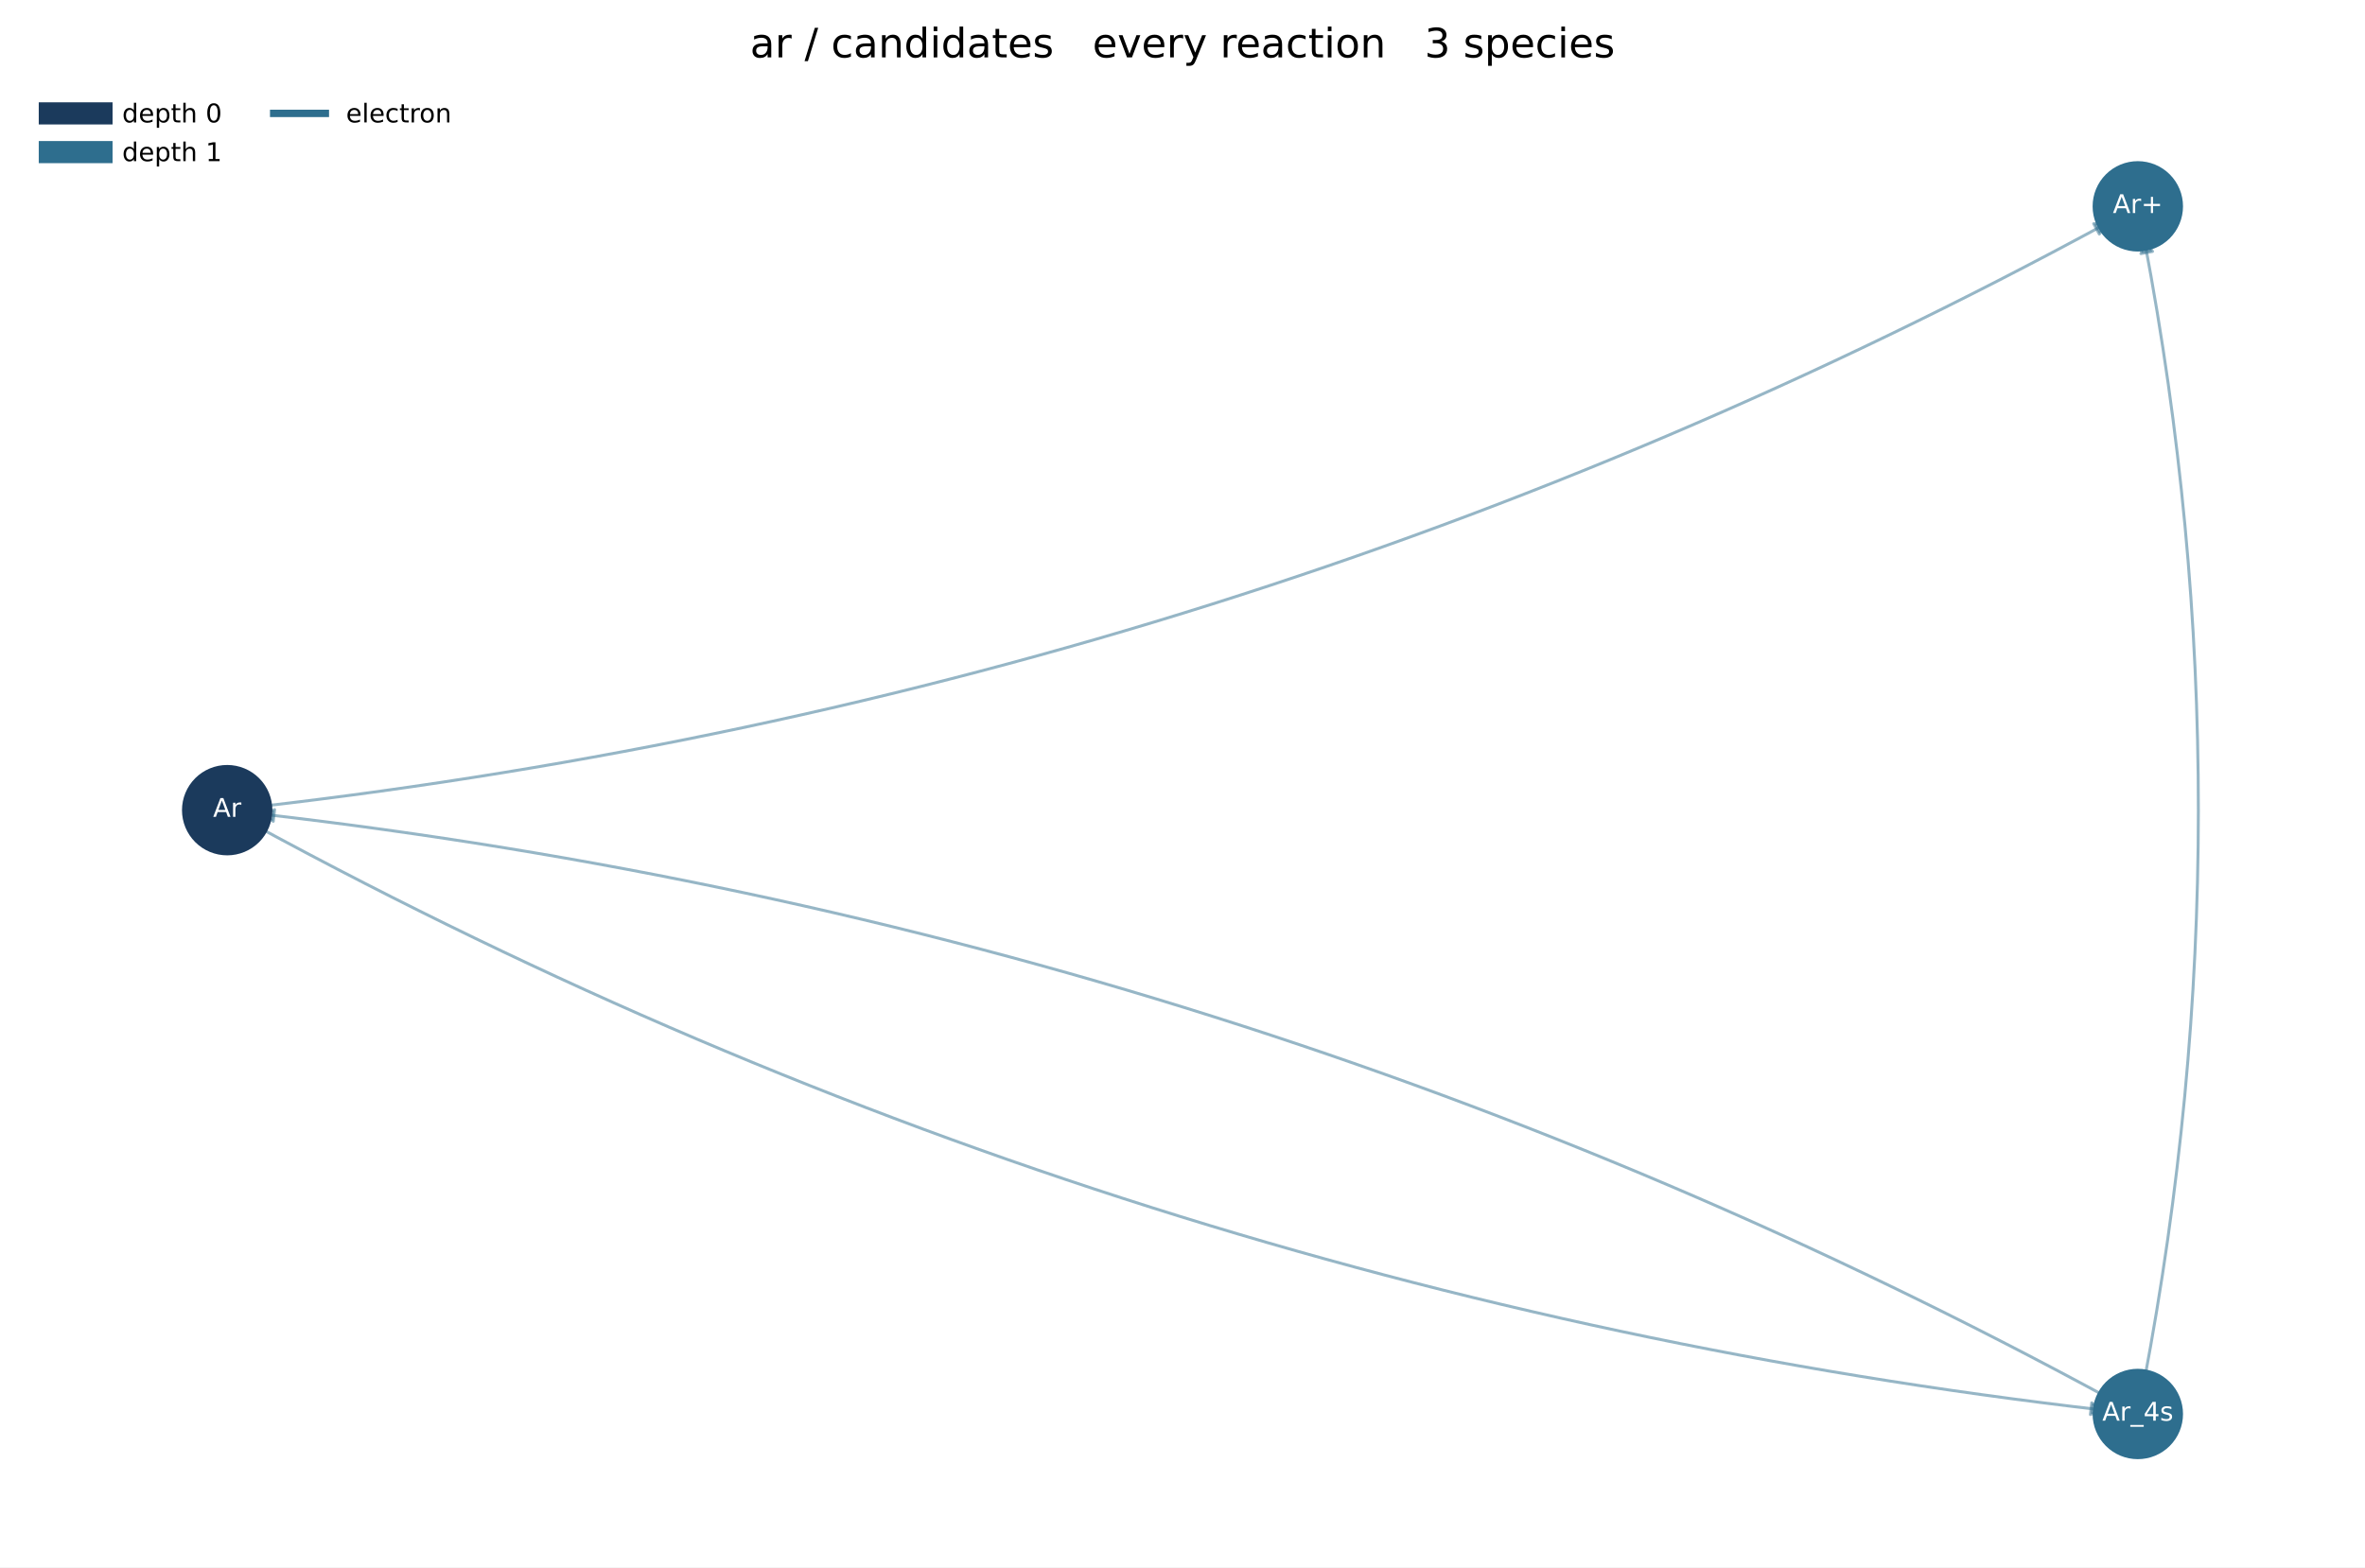
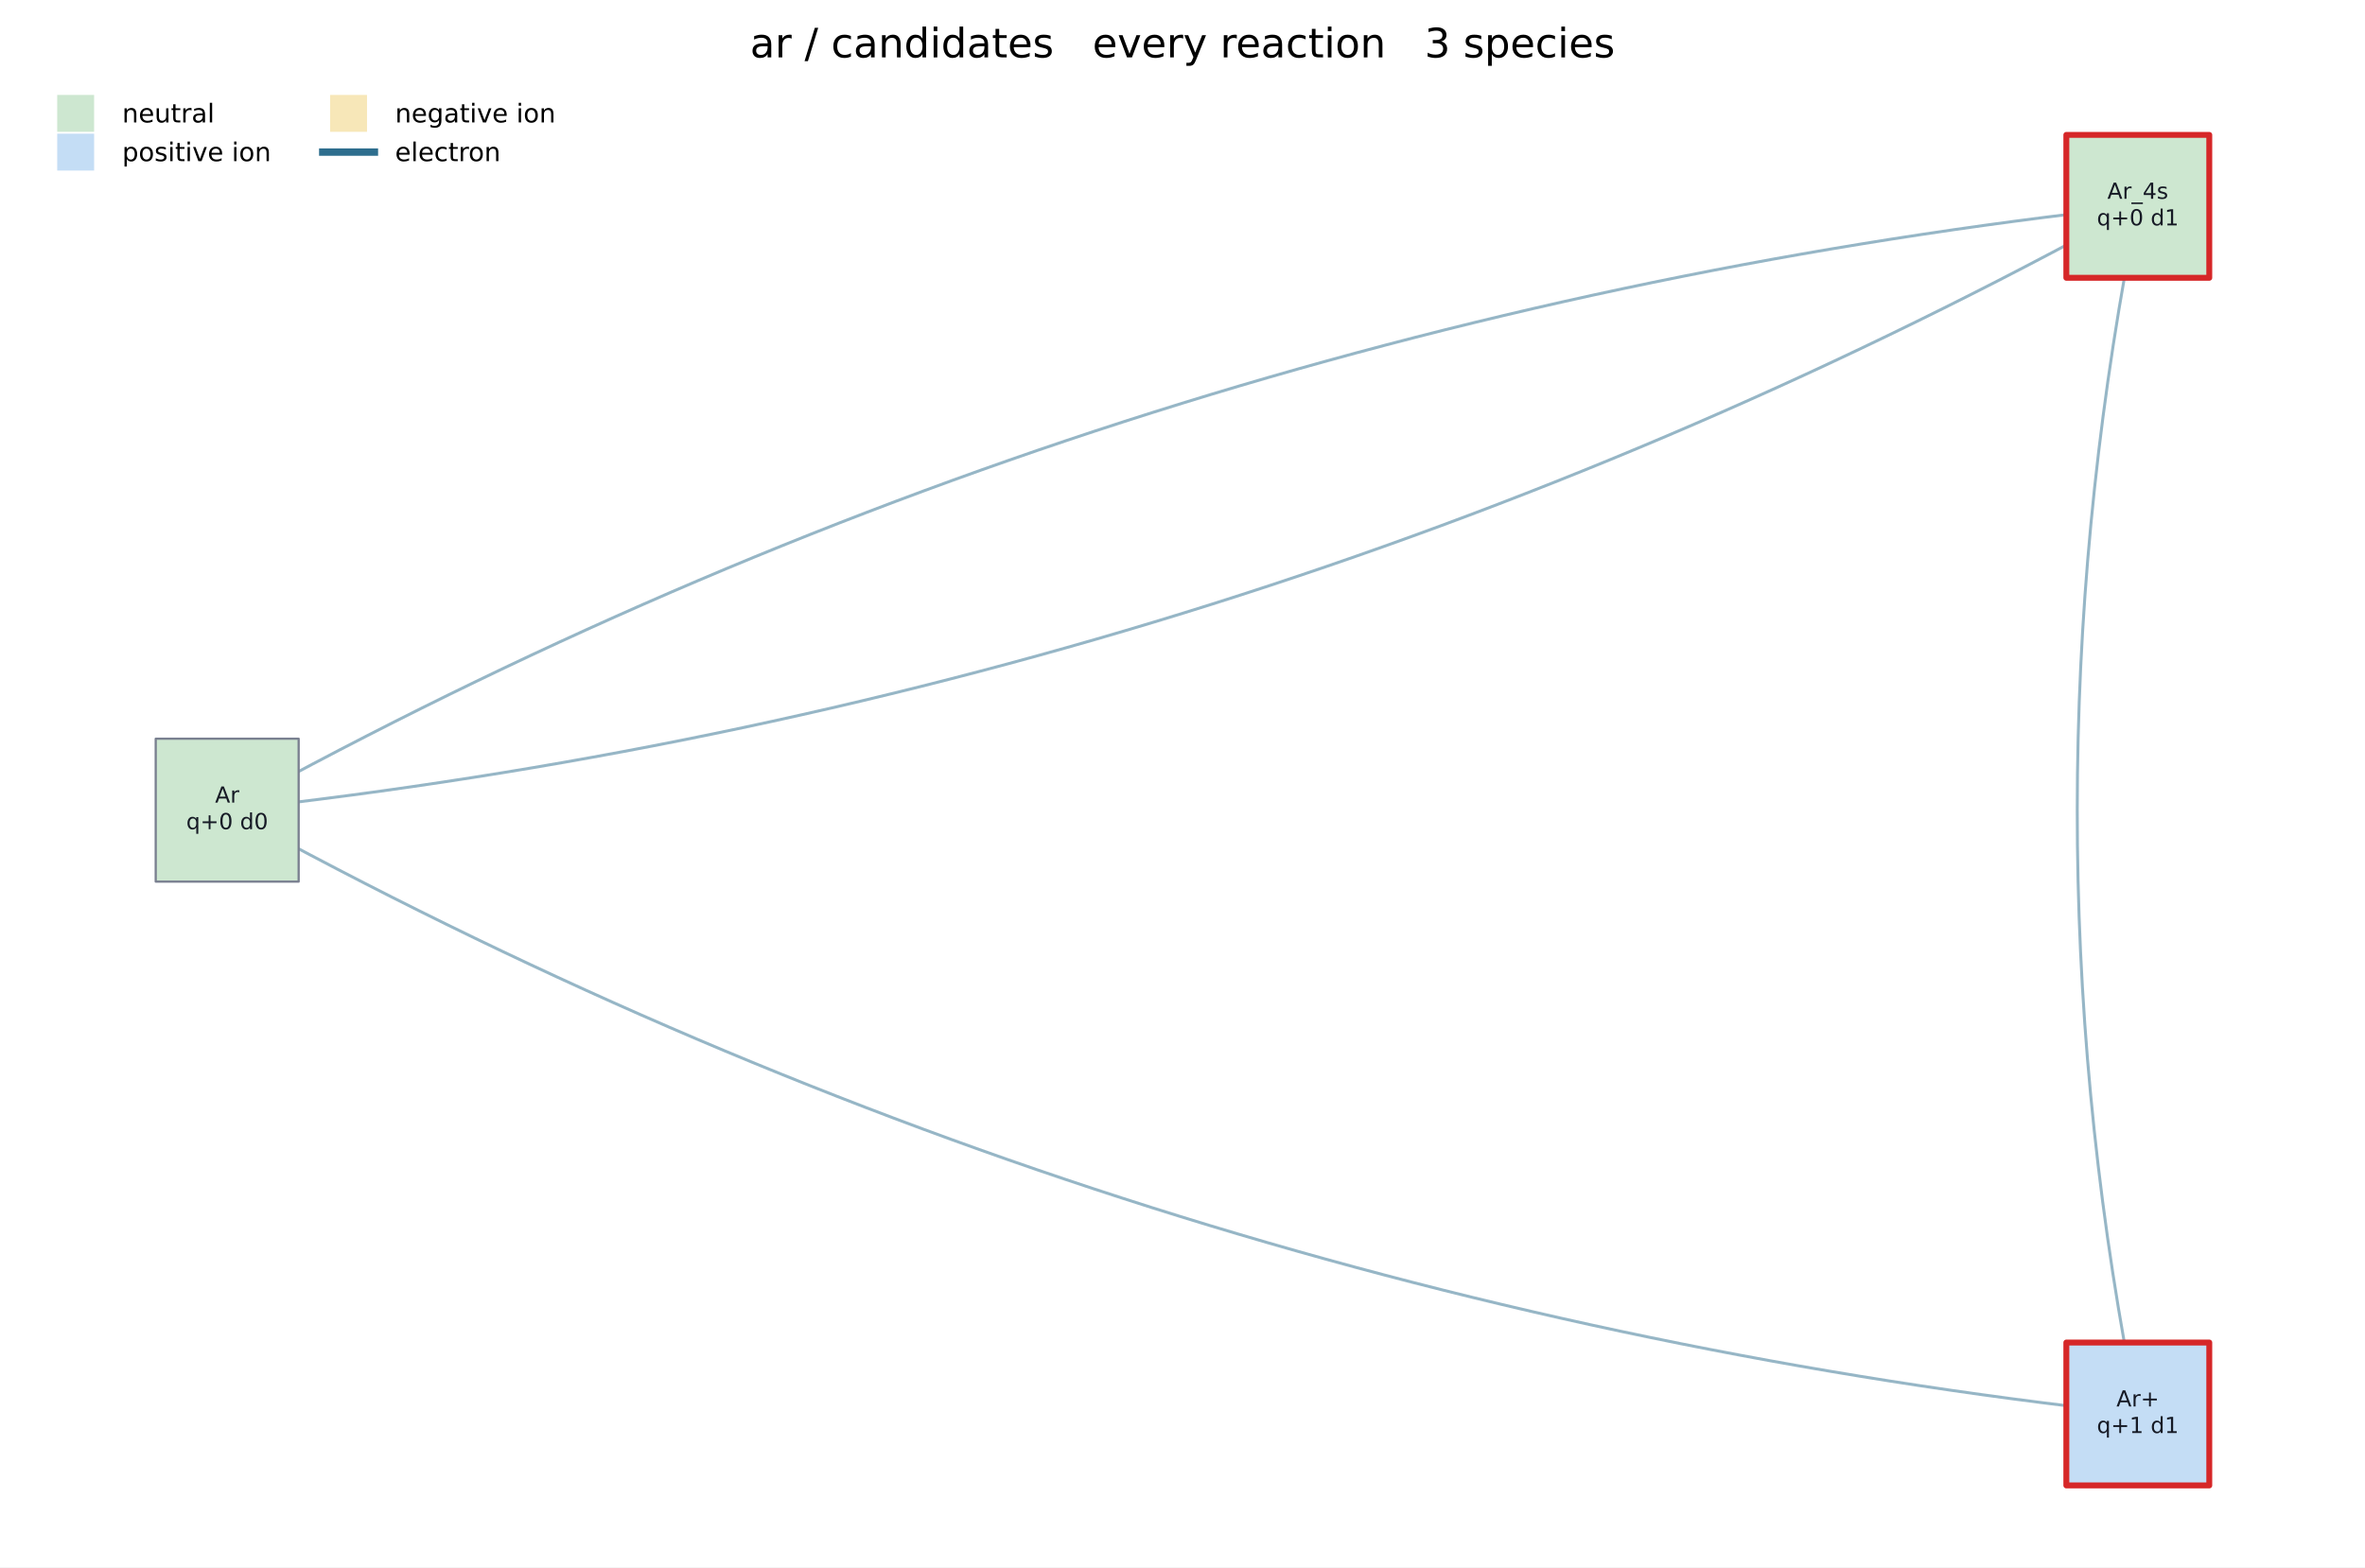
<svg xmlns="http://www.w3.org/2000/svg" xmlns:xlink="http://www.w3.org/1999/xlink" width="640.8pt" height="424.801pt" viewBox="0 0 640.8 424.801" version="1.1">
  <defs>
    <style type="text/css">*{stroke-linejoin: round; stroke-linecap: butt}</style>
  </defs>
  <g id="figure_1">
    <g id="patch_1">
      <path d="M 0 424.801  L 640.8 424.801  L 640.8 0  L 0 0  z " style="fill: #ffffff" />
    </g>
    <g id="axes_1">
      <g id="patch_2">
-         <path d="M 69.154 223.735  Q 304.54 351.581 569.752 382.165  " clip-path="url(#p18736aabdf)" style="fill: none; stroke: #2e6e8e; stroke-opacity: 0.5; stroke-width: 0.8; stroke-linecap: round" />
-         <path d="M 566.756 380.209  L 569.752 382.165  L 566.39 383.388  z " clip-path="url(#p18736aabdf)" style="fill: #2e6e8e; fill-opacity: 0.5; stroke: #2e6e8e; stroke-opacity: 0.5; stroke-width: 0.8; stroke-linecap: round" />
+         <path d="M 70.162 218.614  Q 336.262 187.926 570.863 60.507  " clip-path="url(#pa24ee3c23f)" style="fill: none; stroke: #2e6e8e; stroke-opacity: 0.5; stroke-width: 0.8; stroke-linecap: round" />
+         <path d="M 567.287 60.628  L 570.863 60.507  L 568.814 63.44  z " clip-path="url(#pa24ee3c23f)" style="fill: #2e6e8e; fill-opacity: 0.5; stroke: #2e6e8e; stroke-opacity: 0.5; stroke-width: 0.8; stroke-linecap: round" />
      </g>
      <g id="patch_3">
-         <path d="M 70.162 218.614  Q 336.262 187.926 570.863 60.507  " clip-path="url(#p18736aabdf)" style="fill: none; stroke: #2e6e8e; stroke-opacity: 0.5; stroke-width: 0.8; stroke-linecap: round" />
-         <path d="M 567.287 60.628  L 570.863 60.507  L 568.814 63.44  z " clip-path="url(#p18736aabdf)" style="fill: #2e6e8e; fill-opacity: 0.5; stroke: #2e6e8e; stroke-opacity: 0.5; stroke-width: 0.8; stroke-linecap: round" />
+         <path d="M 69.154 223.735  Q 304.54 351.581 569.752 382.165  " clip-path="url(#pa24ee3c23f)" style="fill: none; stroke: #2e6e8e; stroke-opacity: 0.5; stroke-width: 0.8; stroke-linecap: round" />
+         <path d="M 566.756 380.209  L 569.752 382.165  L 566.39 383.388  z " clip-path="url(#pa24ee3c23f)" style="fill: #2e6e8e; fill-opacity: 0.5; stroke: #2e6e8e; stroke-opacity: 0.5; stroke-width: 0.8; stroke-linecap: round" />
      </g>
      <g id="patch_4">
-         <path d="M 580.899 374.731  Q 610.318 219.577 581.065 65.303  " clip-path="url(#p18736aabdf)" style="fill: none; stroke: #2e6e8e; stroke-opacity: 0.5; stroke-width: 0.8; stroke-linecap: round" />
-         <path d="M 580.089 68.745  L 581.065 65.303  L 583.233 68.149  z " clip-path="url(#p18736aabdf)" style="fill: #2e6e8e; fill-opacity: 0.5; stroke: #2e6e8e; stroke-opacity: 0.5; stroke-width: 0.8; stroke-linecap: round" />
+         <path d="M 577.587 64.428  Q 548.168 219.582 577.421 373.856  " clip-path="url(#pa24ee3c23f)" style="fill: none; stroke: #2e6e8e; stroke-opacity: 0.5; stroke-width: 0.8; stroke-linecap: round" />
+         <path d="M 578.397 370.414  L 577.421 373.856  L 575.253 371.01  z " clip-path="url(#pa24ee3c23f)" style="fill: #2e6e8e; fill-opacity: 0.5; stroke: #2e6e8e; stroke-opacity: 0.5; stroke-width: 0.8; stroke-linecap: round" />
      </g>
      <g id="patch_5">
-         <path d="M 571.646 379.078  Q 336.26 251.232 71.048 220.648  " clip-path="url(#p18736aabdf)" style="fill: none; stroke: #2e6e8e; stroke-opacity: 0.5; stroke-width: 0.8; stroke-linecap: round" />
-         <path d="M 74.044 222.604  L 71.048 220.648  L 74.41 219.425  z " clip-path="url(#p18736aabdf)" style="fill: #2e6e8e; fill-opacity: 0.5; stroke: #2e6e8e; stroke-opacity: 0.5; stroke-width: 0.8; stroke-linecap: round" />
+         <path d="M 570.638 56.892  Q 304.538 87.579 69.937 214.998  " clip-path="url(#pa24ee3c23f)" style="fill: none; stroke: #2e6e8e; stroke-opacity: 0.5; stroke-width: 0.8; stroke-linecap: round" />
+         <path d="M 73.513 214.877  L 69.937 214.998  L 71.986 212.065  z " clip-path="url(#pa24ee3c23f)" style="fill: #2e6e8e; fill-opacity: 0.5; stroke: #2e6e8e; stroke-opacity: 0.5; stroke-width: 0.8; stroke-linecap: round" />
      </g>
      <g id="PathCollection_1">
-         <defs>
-           <path id="C0_0_823cf03f23" d="M 0 12.247  C 3.248 12.247 6.364 10.957 8.66 8.66  C 10.957 6.364 12.247 3.248 12.247 -0  C 12.247 -3.248 10.957 -6.364 8.66 -8.66  C 6.364 -10.957 3.248 -12.247 0 -12.247  C -3.248 -12.247 -6.364 -10.957 -8.66 -8.66  C -10.957 -6.364 -12.247 -3.248 -12.247 0  C -12.247 3.248 -10.957 6.364 -8.66 8.66  C -6.364 10.957 -3.248 12.247 0 12.247  z " />
-         </defs>
-         <g clip-path="url(#p18736aabdf)">
-           <use xlink:href="#C0_0_823cf03f23" x="61.557" y="219.58" style="fill: #1b3a5c" />
-         </g>
-         <g clip-path="url(#p18736aabdf)">
-           <use xlink:href="#C0_0_823cf03f23" x="579.243" y="55.926" style="fill: #2e6e8e" />
-         </g>
-         <g clip-path="url(#p18736aabdf)">
-           <use xlink:href="#C0_0_823cf03f23" x="579.243" y="383.234" style="fill: #2e6e8e" />
-         </g>
+         <path d="M 42.192 238.944  L 80.922 238.944  L 80.922 200.215  L 42.192 200.215  z " clip-path="url(#pa24ee3c23f)" style="fill: #cde7d0; stroke: #7a8090; stroke-width: 0.6" />
+         <path d="M 559.878 402.598  L 598.608 402.598  L 598.608 363.869  L 559.878 363.869  z " clip-path="url(#pa24ee3c23f)" style="fill: #c4ddf5; stroke: #d62728; stroke-width: 1.6" />
+         <path d="M 559.878 75.291  L 598.608 75.291  L 598.608 36.561  L 559.878 36.561  z " clip-path="url(#pa24ee3c23f)" style="fill: #cde7d0; stroke: #d62728; stroke-width: 1.6" />
      </g>
      <g id="text_1">
-         <g clip-path="url(#p18736aabdf)">
-           <g style="fill: #ffffff" transform="translate(57.72398 221.3979) scale(0.07 -0.07)">
+         <g clip-path="url(#pa24ee3c23f)">
+           <g style="fill: #161a25" transform="translate(58.27156 217.5373) scale(0.06 -0.06)">
            <defs>
              <path id="DejaVuSans-24" d="M 2188 4044  L 1331 1722  L 3047 1722  L 2188 4044  z M 1831 4666  L 2547 4666  L 4325 0  L 3669 0  L 3244 1197  L 1141 1197  L 716 0  L 50 0  L 1831 4666  z " transform="scale(0.015625)" />
              <path id="DejaVuSans-55" d="M 2631 2963  Q 2534 3019 2420 3045  Q 2306 3072 2169 3072  Q 1681 3072 1420 2755  Q 1159 2438 1159 1844  L 1159 0  L 581 0  L 581 3500  L 1159 3500  L 1159 2956  Q 1341 3275 1631 3429  Q 1922 3584 2338 3584  Q 2397 3584 2469 3576  Q 2541 3569 2628 3553  L 2631 2963  z " transform="scale(0.015625)" />
            </defs>
            <use xlink:href="#DejaVuSans-24" />
            <use xlink:href="#DejaVuSans-55" transform="translate(68.40625 0)" />
          </g>
        </g>
+         <g clip-path="url(#pa24ee3c23f)">
+           <g style="fill: #161a25" transform="translate(50.46312 224.739) scale(0.06 -0.06)">
+             <defs>
+               <path id="DejaVuSans-54" d="M 947 1747  Q 947 1113 1208 752  Q 1469 391 1925 391  Q 2381 391 2643 752  Q 2906 1113 2906 1747  Q 2906 2381 2643 2742  Q 2381 3103 1925 3103  Q 1469 3103 1208 2742  Q 947 2381 947 1747  z M 2906 525  Q 2725 213 2448 61  Q 2172 -91 1784 -91  Q 1150 -91 751 415  Q 353 922 353 1747  Q 353 2572 751 3078  Q 1150 3584 1784 3584  Q 2172 3584 2448 3432  Q 2725 3281 2906 2969  L 2906 3500  L 3481 3500  L 3481 -1331  L 2906 -1331  L 2906 525  z " transform="scale(0.015625)" />
+               <path id="DejaVuSans-e" d="M 2944 4013  L 2944 2272  L 4684 2272  L 4684 1741  L 2944 1741  L 2944 0  L 2419 0  L 2419 1741  L 678 1741  L 678 2272  L 2419 2272  L 2419 4013  L 2944 4013  z " transform="scale(0.015625)" />
+               <path id="DejaVuSans-13" d="M 2034 4250  Q 1547 4250 1301 3770  Q 1056 3291 1056 2328  Q 1056 1369 1301 889  Q 1547 409 2034 409  Q 2525 409 2770 889  Q 3016 1369 3016 2328  Q 3016 3291 2770 3770  Q 2525 4250 2034 4250  z M 2034 4750  Q 2819 4750 3233 4129  Q 3647 3509 3647 2328  Q 3647 1150 3233 529  Q 2819 -91 2034 -91  Q 1250 -91 836 529  Q 422 1150 422 2328  Q 422 3509 836 4129  Q 1250 4750 2034 4750  z " transform="scale(0.015625)" />
+               <path id="DejaVuSans-3" transform="scale(0.015625)" />
+               <path id="DejaVuSans-47" d="M 2906 2969  L 2906 4863  L 3481 4863  L 3481 0  L 2906 0  L 2906 525  Q 2725 213 2448 61  Q 2172 -91 1784 -91  Q 1150 -91 751 415  Q 353 922 353 1747  Q 353 2572 751 3078  Q 1150 3584 1784 3584  Q 2172 3584 2448 3432  Q 2725 3281 2906 2969  z M 947 1747  Q 947 1113 1208 752  Q 1469 391 1925 391  Q 2381 391 2643 752  Q 2906 1113 2906 1747  Q 2906 2381 2643 2742  Q 2381 3103 1925 3103  Q 1469 3103 1208 2742  Q 947 2381 947 1747  z " transform="scale(0.015625)" />
+             </defs>
+             <use xlink:href="#DejaVuSans-54" />
+             <use xlink:href="#DejaVuSans-e" transform="translate(63.48438 0)" />
+             <use xlink:href="#DejaVuSans-13" transform="translate(147.2812 0)" />
+             <use xlink:href="#DejaVuSans-3" transform="translate(210.9062 0)" />
+             <use xlink:href="#DejaVuSans-47" transform="translate(242.6875 0)" />
+             <use xlink:href="#DejaVuSans-13" transform="translate(306.1719 0)" />
+           </g>
+         </g>
      </g>
      <g id="text_2">
-         <g clip-path="url(#p18736aabdf)">
-           <g style="fill: #ffffff" transform="translate(572.477 57.74397) scale(0.07 -0.07)">
-             <defs>
-               <path id="DejaVuSans-e" d="M 2944 4013  L 2944 2272  L 4684 2272  L 4684 1741  L 2944 1741  L 2944 0  L 2419 0  L 2419 1741  L 678 1741  L 678 2272  L 2419 2272  L 2419 4013  L 2944 4013  z " transform="scale(0.015625)" />
-             </defs>
+         <g clip-path="url(#pa24ee3c23f)">
+           <g style="fill: #161a25" transform="translate(573.4436 381.1913) scale(0.06 -0.06)">
            <use xlink:href="#DejaVuSans-24" />
            <use xlink:href="#DejaVuSans-55" transform="translate(68.40625 0)" />
            <use xlink:href="#DejaVuSans-e" transform="translate(109.5156 0)" />
          </g>
        </g>
+         <g clip-path="url(#pa24ee3c23f)">
+           <g style="fill: #161a25" transform="translate(568.1491 388.3929) scale(0.06 -0.06)">
+             <defs>
+               <path id="DejaVuSans-14" d="M 794 531  L 1825 531  L 1825 4091  L 703 3866  L 703 4441  L 1819 4666  L 2450 4666  L 2450 531  L 3481 531  L 3481 0  L 794 0  L 794 531  z " transform="scale(0.015625)" />
+             </defs>
+             <use xlink:href="#DejaVuSans-54" />
+             <use xlink:href="#DejaVuSans-e" transform="translate(63.48438 0)" />
+             <use xlink:href="#DejaVuSans-14" transform="translate(147.2812 0)" />
+             <use xlink:href="#DejaVuSans-3" transform="translate(210.9062 0)" />
+             <use xlink:href="#DejaVuSans-47" transform="translate(242.6875 0)" />
+             <use xlink:href="#DejaVuSans-14" transform="translate(306.1719 0)" />
+           </g>
+         </g>
      </g>
      <g id="text_3">
-         <g clip-path="url(#p18736aabdf)">
-           <g style="fill: #ffffff" transform="translate(569.6098 385.0519) scale(0.07 -0.07)">
+         <g clip-path="url(#pa24ee3c23f)">
+           <g style="fill: #161a25" transform="translate(570.9859 53.88339) scale(0.06 -0.06)">
            <defs>
              <path id="DejaVuSans-42" d="M 3263 -1063  L 3263 -1509  L -63 -1509  L -63 -1063  L 3263 -1063  z " transform="scale(0.015625)" />
              <path id="DejaVuSans-17" d="M 2419 4116  L 825 1625  L 2419 1625  L 2419 4116  z M 2253 4666  L 3047 4666  L 3047 1625  L 3713 1625  L 3713 1100  L 3047 1100  L 3047 0  L 2419 0  L 2419 1100  L 313 1100  L 313 1709  L 2253 4666  z " transform="scale(0.015625)" />
              <path id="DejaVuSans-56" d="M 2834 3397  L 2834 2853  Q 2591 2978 2328 3040  Q 2066 3103 1784 3103  Q 1356 3103 1142 2972  Q 928 2841 928 2578  Q 928 2378 1081 2264  Q 1234 2150 1697 2047  L 1894 2003  Q 2506 1872 2764 1633  Q 3022 1394 3022 966  Q 3022 478 2636 193  Q 2250 -91 1575 -91  Q 1294 -91 989 -36  Q 684 19 347 128  L 347 722  Q 666 556 975 473  Q 1284 391 1588 391  Q 1994 391 2212 530  Q 2431 669 2431 922  Q 2431 1156 2273 1281  Q 2116 1406 1581 1522  L 1381 1569  Q 847 1681 609 1914  Q 372 2147 372 2553  Q 372 3047 722 3315  Q 1072 3584 1716 3584  Q 2034 3584 2315 3537  Q 2597 3491 2834 3397  z " transform="scale(0.015625)" />
            </defs>
            <use xlink:href="#DejaVuSans-24" />
            <use xlink:href="#DejaVuSans-55" transform="translate(68.40625 0)" />
            <use xlink:href="#DejaVuSans-42" transform="translate(109.5156 0)" />
            <use xlink:href="#DejaVuSans-17" transform="translate(159.5156 0)" />
            <use xlink:href="#DejaVuSans-56" transform="translate(223.1406 0)" />
          </g>
        </g>
+         <g clip-path="url(#pa24ee3c23f)">
+           <g style="fill: #161a25" transform="translate(568.1491 61.08503) scale(0.06 -0.06)">
+             <use xlink:href="#DejaVuSans-54" />
+             <use xlink:href="#DejaVuSans-e" transform="translate(63.48438 0)" />
+             <use xlink:href="#DejaVuSans-13" transform="translate(147.2812 0)" />
+             <use xlink:href="#DejaVuSans-3" transform="translate(210.9062 0)" />
+             <use xlink:href="#DejaVuSans-47" transform="translate(242.6875 0)" />
+             <use xlink:href="#DejaVuSans-14" transform="translate(306.1719 0)" />
+           </g>
+         </g>
      </g>
      <g id="text_4">
        <g transform="translate(203.2328 15.55828) scale(0.11 -0.11)">
          <defs>
            <path id="DejaVuSans-44" d="M 2194 1759  Q 1497 1759 1228 1600  Q 959 1441 959 1056  Q 959 750 1161 570  Q 1363 391 1709 391  Q 2188 391 2477 730  Q 2766 1069 2766 1631  L 2766 1759  L 2194 1759  z M 3341 1997  L 3341 0  L 2766 0  L 2766 531  Q 2569 213 2275 61  Q 1981 -91 1556 -91  Q 1019 -91 701 211  Q 384 513 384 1019  Q 384 1609 779 1909  Q 1175 2209 1959 2209  L 2766 2209  L 2766 2266  Q 2766 2663 2505 2880  Q 2244 3097 1772 3097  Q 1472 3097 1187 3025  Q 903 2953 641 2809  L 641 3341  Q 956 3463 1253 3523  Q 1550 3584 1831 3584  Q 2591 3584 2966 3190  Q 3341 2797 3341 1997  z " transform="scale(0.015625)" />
-             <path id="DejaVuSans-3" transform="scale(0.015625)" />
            <path id="DejaVuSans-12" d="M 1625 4666  L 2156 4666  L 531 -594  L 0 -594  L 1625 4666  z " transform="scale(0.015625)" />
            <path id="DejaVuSans-46" d="M 3122 3366  L 3122 2828  Q 2878 2963 2633 3030  Q 2388 3097 2138 3097  Q 1578 3097 1268 2742  Q 959 2388 959 1747  Q 959 1106 1268 751  Q 1578 397 2138 397  Q 2388 397 2633 464  Q 2878 531 3122 666  L 3122 134  Q 2881 22 2623 -34  Q 2366 -91 2075 -91  Q 1284 -91 818 406  Q 353 903 353 1747  Q 353 2603 823 3093  Q 1294 3584 2113 3584  Q 2378 3584 2631 3529  Q 2884 3475 3122 3366  z " transform="scale(0.015625)" />
            <path id="DejaVuSans-51" d="M 3513 2113  L 3513 0  L 2938 0  L 2938 2094  Q 2938 2591 2744 2837  Q 2550 3084 2163 3084  Q 1697 3084 1428 2787  Q 1159 2491 1159 1978  L 1159 0  L 581 0  L 581 3500  L 1159 3500  L 1159 2956  Q 1366 3272 1645 3428  Q 1925 3584 2291 3584  Q 2894 3584 3203 3211  Q 3513 2838 3513 2113  z " transform="scale(0.015625)" />
-             <path id="DejaVuSans-47" d="M 2906 2969  L 2906 4863  L 3481 4863  L 3481 0  L 2906 0  L 2906 525  Q 2725 213 2448 61  Q 2172 -91 1784 -91  Q 1150 -91 751 415  Q 353 922 353 1747  Q 353 2572 751 3078  Q 1150 3584 1784 3584  Q 2172 3584 2448 3432  Q 2725 3281 2906 2969  z M 947 1747  Q 947 1113 1208 752  Q 1469 391 1925 391  Q 2381 391 2643 752  Q 2906 1113 2906 1747  Q 2906 2381 2643 2742  Q 2381 3103 1925 3103  Q 1469 3103 1208 2742  Q 947 2381 947 1747  z " transform="scale(0.015625)" />
            <path id="DejaVuSans-4c" d="M 603 3500  L 1178 3500  L 1178 0  L 603 0  L 603 3500  z M 603 4863  L 1178 4863  L 1178 4134  L 603 4134  L 603 4863  z " transform="scale(0.015625)" />
            <path id="DejaVuSans-57" d="M 1172 4494  L 1172 3500  L 2356 3500  L 2356 3053  L 1172 3053  L 1172 1153  Q 1172 725 1289 603  Q 1406 481 1766 481  L 2356 481  L 2356 0  L 1766 0  Q 1100 0 847 248  Q 594 497 594 1153  L 594 3053  L 172 3053  L 172 3500  L 594 3500  L 594 4494  L 1172 4494  z " transform="scale(0.015625)" />
            <path id="DejaVuSans-48" d="M 3597 1894  L 3597 1613  L 953 1613  Q 991 1019 1311 708  Q 1631 397 2203 397  Q 2534 397 2845 478  Q 3156 559 3463 722  L 3463 178  Q 3153 47 2828 -22  Q 2503 -91 2169 -91  Q 1331 -91 842 396  Q 353 884 353 1716  Q 353 2575 817 3079  Q 1281 3584 2069 3584  Q 2775 3584 3186 3129  Q 3597 2675 3597 1894  z M 3022 2063  Q 3016 2534 2758 2815  Q 2500 3097 2075 3097  Q 1594 3097 1305 2825  Q 1016 2553 972 2059  L 3022 2063  z " transform="scale(0.015625)" />
            <path id="DejaVuSans-59" d="M 191 3500  L 800 3500  L 1894 563  L 2988 3500  L 3597 3500  L 2284 0  L 1503 0  L 191 3500  z " transform="scale(0.015625)" />
            <path id="DejaVuSans-5c" d="M 2059 -325  Q 1816 -950 1584 -1140  Q 1353 -1331 966 -1331  L 506 -1331  L 506 -850  L 844 -850  Q 1081 -850 1212 -737  Q 1344 -625 1503 -206  L 1606 56  L 191 3500  L 800 3500  L 1894 763  L 2988 3500  L 3597 3500  L 2059 -325  z " transform="scale(0.015625)" />
            <path id="DejaVuSans-52" d="M 1959 3097  Q 1497 3097 1228 2736  Q 959 2375 959 1747  Q 959 1119 1226 758  Q 1494 397 1959 397  Q 2419 397 2687 759  Q 2956 1122 2956 1747  Q 2956 2369 2687 2733  Q 2419 3097 1959 3097  z M 1959 3584  Q 2709 3584 3137 3096  Q 3566 2609 3566 1747  Q 3566 888 3137 398  Q 2709 -91 1959 -91  Q 1206 -91 779 398  Q 353 888 353 1747  Q 353 2609 779 3096  Q 1206 3584 1959 3584  z " transform="scale(0.015625)" />
            <path id="DejaVuSans-16" d="M 2597 2516  Q 3050 2419 3304 2112  Q 3559 1806 3559 1356  Q 3559 666 3084 287  Q 2609 -91 1734 -91  Q 1441 -91 1130 -33  Q 819 25 488 141  L 488 750  Q 750 597 1062 519  Q 1375 441 1716 441  Q 2309 441 2620 675  Q 2931 909 2931 1356  Q 2931 1769 2642 2001  Q 2353 2234 1838 2234  L 1294 2234  L 1294 2753  L 1863 2753  Q 2328 2753 2575 2939  Q 2822 3125 2822 3475  Q 2822 3834 2567 4026  Q 2313 4219 1838 4219  Q 1578 4219 1281 4162  Q 984 4106 628 3988  L 628 4550  Q 988 4650 1302 4700  Q 1616 4750 1894 4750  Q 2613 4750 3031 4423  Q 3450 4097 3450 3541  Q 3450 3153 3228 2886  Q 3006 2619 2597 2516  z " transform="scale(0.015625)" />
            <path id="DejaVuSans-53" d="M 1159 525  L 1159 -1331  L 581 -1331  L 581 3500  L 1159 3500  L 1159 2969  Q 1341 3281 1617 3432  Q 1894 3584 2278 3584  Q 2916 3584 3314 3078  Q 3713 2572 3713 1747  Q 3713 922 3314 415  Q 2916 -91 2278 -91  Q 1894 -91 1617 61  Q 1341 213 1159 525  z M 3116 1747  Q 3116 2381 2855 2742  Q 2594 3103 2138 3103  Q 1681 3103 1420 2742  Q 1159 2381 1159 1747  Q 1159 1113 1420 752  Q 1681 391 2138 391  Q 2594 391 2855 752  Q 3116 1113 3116 1747  z " transform="scale(0.015625)" />
          </defs>
          <use xlink:href="#DejaVuSans-44" />
          <use xlink:href="#DejaVuSans-55" transform="translate(61.28125 0)" />
          <use xlink:href="#DejaVuSans-3" transform="translate(102.3906 0)" />
          <use xlink:href="#DejaVuSans-12" transform="translate(134.1719 0)" />
          <use xlink:href="#DejaVuSans-3" transform="translate(167.8594 0)" />
          <use xlink:href="#DejaVuSans-46" transform="translate(199.6406 0)" />
          <use xlink:href="#DejaVuSans-44" transform="translate(254.625 0)" />
          <use xlink:href="#DejaVuSans-51" transform="translate(315.9062 0)" />
          <use xlink:href="#DejaVuSans-47" transform="translate(379.2812 0)" />
          <use xlink:href="#DejaVuSans-4c" transform="translate(442.7656 0)" />
          <use xlink:href="#DejaVuSans-47" transform="translate(470.5469 0)" />
          <use xlink:href="#DejaVuSans-44" transform="translate(534.0312 0)" />
          <use xlink:href="#DejaVuSans-57" transform="translate(595.3125 0)" />
          <use xlink:href="#DejaVuSans-48" transform="translate(634.5156 0)" />
          <use xlink:href="#DejaVuSans-56" transform="translate(696.0469 0)" />
          <use xlink:href="#DejaVuSans-3" transform="translate(748.1406 0)" />
          <use xlink:href="#DejaVuSans-3" transform="translate(779.9219 0)" />
          <use xlink:href="#DejaVuSans-3" transform="translate(811.7031 0)" />
          <use xlink:href="#DejaVuSans-48" transform="translate(843.4844 0)" />
          <use xlink:href="#DejaVuSans-59" transform="translate(905.0156 0)" />
          <use xlink:href="#DejaVuSans-48" transform="translate(964.2031 0)" />
          <use xlink:href="#DejaVuSans-55" transform="translate(1025.734 0)" />
          <use xlink:href="#DejaVuSans-5c" transform="translate(1066.844 0)" />
          <use xlink:href="#DejaVuSans-3" transform="translate(1126.031 0)" />
          <use xlink:href="#DejaVuSans-55" transform="translate(1157.812 0)" />
          <use xlink:href="#DejaVuSans-48" transform="translate(1196.719 0)" />
          <use xlink:href="#DejaVuSans-44" transform="translate(1258.25 0)" />
          <use xlink:href="#DejaVuSans-46" transform="translate(1319.531 0)" />
          <use xlink:href="#DejaVuSans-57" transform="translate(1374.516 0)" />
          <use xlink:href="#DejaVuSans-4c" transform="translate(1413.719 0)" />
          <use xlink:href="#DejaVuSans-52" transform="translate(1441.5 0)" />
          <use xlink:href="#DejaVuSans-51" transform="translate(1502.688 0)" />
          <use xlink:href="#DejaVuSans-3" transform="translate(1566.062 0)" />
          <use xlink:href="#DejaVuSans-3" transform="translate(1597.844 0)" />
          <use xlink:href="#DejaVuSans-3" transform="translate(1629.625 0)" />
          <use xlink:href="#DejaVuSans-16" transform="translate(1661.406 0)" />
          <use xlink:href="#DejaVuSans-3" transform="translate(1725.031 0)" />
          <use xlink:href="#DejaVuSans-56" transform="translate(1756.812 0)" />
          <use xlink:href="#DejaVuSans-53" transform="translate(1808.906 0)" />
          <use xlink:href="#DejaVuSans-48" transform="translate(1872.391 0)" />
          <use xlink:href="#DejaVuSans-46" transform="translate(1933.922 0)" />
          <use xlink:href="#DejaVuSans-4c" transform="translate(1988.906 0)" />
          <use xlink:href="#DejaVuSans-48" transform="translate(2016.688 0)" />
          <use xlink:href="#DejaVuSans-56" transform="translate(2078.219 0)" />
        </g>
      </g>
      <g id="legend_1">
        <g id="line2d_1">
-           <path d="M 13.5 30.727  L 20.5 30.727  L 27.5 30.727  " style="fill: none; stroke: #1b3a5c; stroke-width: 6; stroke-linecap: square" />
+           <defs>
+             <path id="m9f9e106cce" d="M -4.5 4.5  L 4.5 4.5  L 4.5 -4.5  L -4.5 -4.5  z " style="stroke: #cde7d0; stroke-linejoin: miter" />
+           </defs>
+           <g>
+             <use xlink:href="#m9f9e106cce" x="20.5" y="30.727" style="fill: #cde7d0; stroke: #cde7d0; stroke-linejoin: miter" />
+           </g>
        </g>
        <g id="text_5">
          <g transform="translate(33.1 33.17719) scale(0.07 -0.07)">
            <defs>
-               <path id="DejaVuSans-4b" d="M 3513 2113  L 3513 0  L 2938 0  L 2938 2094  Q 2938 2591 2744 2837  Q 2550 3084 2163 3084  Q 1697 3084 1428 2787  Q 1159 2491 1159 1978  L 1159 0  L 581 0  L 581 4863  L 1159 4863  L 1159 2956  Q 1366 3272 1645 3428  Q 1925 3584 2291 3584  Q 2894 3584 3203 3211  Q 3513 2838 3513 2113  z " transform="scale(0.015625)" />
-               <path id="DejaVuSans-13" d="M 2034 4250  Q 1547 4250 1301 3770  Q 1056 3291 1056 2328  Q 1056 1369 1301 889  Q 1547 409 2034 409  Q 2525 409 2770 889  Q 3016 1369 3016 2328  Q 3016 3291 2770 3770  Q 2525 4250 2034 4250  z M 2034 4750  Q 2819 4750 3233 4129  Q 3647 3509 3647 2328  Q 3647 1150 3233 529  Q 2819 -91 2034 -91  Q 1250 -91 836 529  Q 422 1150 422 2328  Q 422 3509 836 4129  Q 1250 4750 2034 4750  z " transform="scale(0.015625)" />
-             </defs>
-             <use xlink:href="#DejaVuSans-47" />
-             <use xlink:href="#DejaVuSans-48" transform="translate(63.48438 0)" />
-             <use xlink:href="#DejaVuSans-53" transform="translate(125.0156 0)" />
-             <use xlink:href="#DejaVuSans-57" transform="translate(188.5 0)" />
-             <use xlink:href="#DejaVuSans-4b" transform="translate(227.7031 0)" />
-             <use xlink:href="#DejaVuSans-3" transform="translate(291.0781 0)" />
-             <use xlink:href="#DejaVuSans-13" transform="translate(322.8594 0)" />
+               <path id="DejaVuSans-58" d="M 544 1381  L 544 3500  L 1119 3500  L 1119 1403  Q 1119 906 1312 657  Q 1506 409 1894 409  Q 2359 409 2629 706  Q 2900 1003 2900 1516  L 2900 3500  L 3475 3500  L 3475 0  L 2900 0  L 2900 538  Q 2691 219 2414 64  Q 2138 -91 1772 -91  Q 1169 -91 856 284  Q 544 659 544 1381  z M 1991 3584  L 1991 3584  z " transform="scale(0.015625)" />
+               <path id="DejaVuSans-4f" d="M 603 4863  L 1178 4863  L 1178 0  L 603 0  L 603 4863  z " transform="scale(0.015625)" />
+             </defs>
+             <use xlink:href="#DejaVuSans-51" />
+             <use xlink:href="#DejaVuSans-48" transform="translate(63.375 0)" />
+             <use xlink:href="#DejaVuSans-58" transform="translate(124.9062 0)" />
+             <use xlink:href="#DejaVuSans-57" transform="translate(188.2812 0)" />
+             <use xlink:href="#DejaVuSans-55" transform="translate(227.4844 0)" />
+             <use xlink:href="#DejaVuSans-44" transform="translate(268.5938 0)" />
+             <use xlink:href="#DejaVuSans-4f" transform="translate(329.875 0)" />
          </g>
        </g>
        <g id="line2d_2">
-           <path d="M 13.5 41.228  L 20.5 41.228  L 27.5 41.228  " style="fill: none; stroke: #2e6e8e; stroke-width: 6; stroke-linecap: square" />
+           <defs>
+             <path id="m16a18cd2b3" d="M -4.5 4.5  L 4.5 4.5  L 4.5 -4.5  L -4.5 -4.5  z " style="stroke: #c4ddf5; stroke-linejoin: miter" />
+           </defs>
+           <g>
+             <use xlink:href="#m16a18cd2b3" x="20.5" y="41.228" style="fill: #c4ddf5; stroke: #c4ddf5; stroke-linejoin: miter" />
+           </g>
        </g>
        <g id="text_6">
          <g transform="translate(33.1 43.67773) scale(0.07 -0.07)">
-             <defs>
-               <path id="DejaVuSans-14" d="M 794 531  L 1825 531  L 1825 4091  L 703 3866  L 703 4441  L 1819 4666  L 2450 4666  L 2450 531  L 3481 531  L 3481 0  L 794 0  L 794 531  z " transform="scale(0.015625)" />
-             </defs>
-             <use xlink:href="#DejaVuSans-47" />
-             <use xlink:href="#DejaVuSans-48" transform="translate(63.48438 0)" />
-             <use xlink:href="#DejaVuSans-53" transform="translate(125.0156 0)" />
-             <use xlink:href="#DejaVuSans-57" transform="translate(188.5 0)" />
-             <use xlink:href="#DejaVuSans-4b" transform="translate(227.7031 0)" />
-             <use xlink:href="#DejaVuSans-3" transform="translate(291.0781 0)" />
-             <use xlink:href="#DejaVuSans-14" transform="translate(322.8594 0)" />
+             <use xlink:href="#DejaVuSans-53" />
+             <use xlink:href="#DejaVuSans-52" transform="translate(63.48438 0)" />
+             <use xlink:href="#DejaVuSans-56" transform="translate(124.6719 0)" />
+             <use xlink:href="#DejaVuSans-4c" transform="translate(176.7656 0)" />
+             <use xlink:href="#DejaVuSans-57" transform="translate(204.5469 0)" />
+             <use xlink:href="#DejaVuSans-4c" transform="translate(243.75 0)" />
+             <use xlink:href="#DejaVuSans-59" transform="translate(271.5312 0)" />
+             <use xlink:href="#DejaVuSans-48" transform="translate(330.7188 0)" />
+             <use xlink:href="#DejaVuSans-3" transform="translate(392.25 0)" />
+             <use xlink:href="#DejaVuSans-4c" transform="translate(424.0312 0)" />
+             <use xlink:href="#DejaVuSans-52" transform="translate(451.8125 0)" />
+             <use xlink:href="#DejaVuSans-51" transform="translate(513 0)" />
          </g>
        </g>
        <g id="line2d_3">
-           <path d="M 74.154 30.727  L 81.154 30.727  L 88.154 30.727  " style="fill: none; stroke: #2e6e8e; stroke-width: 2; stroke-linecap: square" />
+           <defs>
+             <path id="m625cf4e413" d="M -4.5 4.5  L 4.5 4.5  L 4.5 -4.5  L -4.5 -4.5  z " style="stroke: #f7e7b8; stroke-linejoin: miter" />
+           </defs>
+           <g>
+             <use xlink:href="#m625cf4e413" x="94.446" y="30.727" style="fill: #f7e7b8; stroke: #f7e7b8; stroke-linejoin: miter" />
+           </g>
        </g>
        <g id="text_7">
-           <g transform="translate(93.75391 33.17719) scale(0.07 -0.07)">
-             <defs>
-               <path id="DejaVuSans-4f" d="M 603 4863  L 1178 4863  L 1178 0  L 603 0  L 603 4863  z " transform="scale(0.015625)" />
-             </defs>
+           <g transform="translate(107.0463 33.17719) scale(0.07 -0.07)">
+             <defs>
+               <path id="DejaVuSans-4a" d="M 2906 1791  Q 2906 2416 2648 2759  Q 2391 3103 1925 3103  Q 1463 3103 1205 2759  Q 947 2416 947 1791  Q 947 1169 1205 825  Q 1463 481 1925 481  Q 2391 481 2648 825  Q 2906 1169 2906 1791  z M 3481 434  Q 3481 -459 3084 -895  Q 2688 -1331 1869 -1331  Q 1566 -1331 1297 -1286  Q 1028 -1241 775 -1147  L 775 -588  Q 1028 -725 1275 -790  Q 1522 -856 1778 -856  Q 2344 -856 2625 -561  Q 2906 -266 2906 331  L 2906 616  Q 2728 306 2450 153  Q 2172 0 1784 0  Q 1141 0 747 490  Q 353 981 353 1791  Q 353 2603 747 3093  Q 1141 3584 1784 3584  Q 2172 3584 2450 3431  Q 2728 3278 2906 2969  L 2906 3500  L 3481 3500  L 3481 434  z " transform="scale(0.015625)" />
+             </defs>
+             <use xlink:href="#DejaVuSans-51" />
+             <use xlink:href="#DejaVuSans-48" transform="translate(63.375 0)" />
+             <use xlink:href="#DejaVuSans-4a" transform="translate(124.9062 0)" />
+             <use xlink:href="#DejaVuSans-44" transform="translate(188.3906 0)" />
+             <use xlink:href="#DejaVuSans-57" transform="translate(249.6719 0)" />
+             <use xlink:href="#DejaVuSans-4c" transform="translate(288.875 0)" />
+             <use xlink:href="#DejaVuSans-59" transform="translate(316.6562 0)" />
+             <use xlink:href="#DejaVuSans-48" transform="translate(375.8438 0)" />
+             <use xlink:href="#DejaVuSans-3" transform="translate(437.375 0)" />
+             <use xlink:href="#DejaVuSans-4c" transform="translate(469.1562 0)" />
+             <use xlink:href="#DejaVuSans-52" transform="translate(496.9375 0)" />
+             <use xlink:href="#DejaVuSans-51" transform="translate(558.125 0)" />
+           </g>
+         </g>
+         <g id="line2d_4">
+           <path d="M 87.446 41.228  L 94.446 41.228  L 101.446 41.228  " style="fill: none; stroke: #2e6e8e; stroke-width: 2; stroke-linecap: square" />
+         </g>
+         <g id="text_8">
+           <g transform="translate(107.0463 43.67773) scale(0.07 -0.07)">
            <use xlink:href="#DejaVuSans-48" />
            <use xlink:href="#DejaVuSans-4f" transform="translate(61.53125 0)" />
            <use xlink:href="#DejaVuSans-48" transform="translate(89.3125 0)" />
            <use xlink:href="#DejaVuSans-46" transform="translate(150.8438 0)" />
            <use xlink:href="#DejaVuSans-57" transform="translate(205.8281 0)" />
            <use xlink:href="#DejaVuSans-55" transform="translate(245.0312 0)" />
            <use xlink:href="#DejaVuSans-52" transform="translate(283.9375 0)" />
            <use xlink:href="#DejaVuSans-51" transform="translate(345.125 0)" />
          </g>
        </g>
      </g>
    </g>
  </g>
  <defs>
-     <clipPath id="p18736aabdf">
+     <clipPath id="pa24ee3c23f">
      <rect x="7.2" y="21.558" width="626.4" height="396.043" />
    </clipPath>
  </defs>
</svg>
